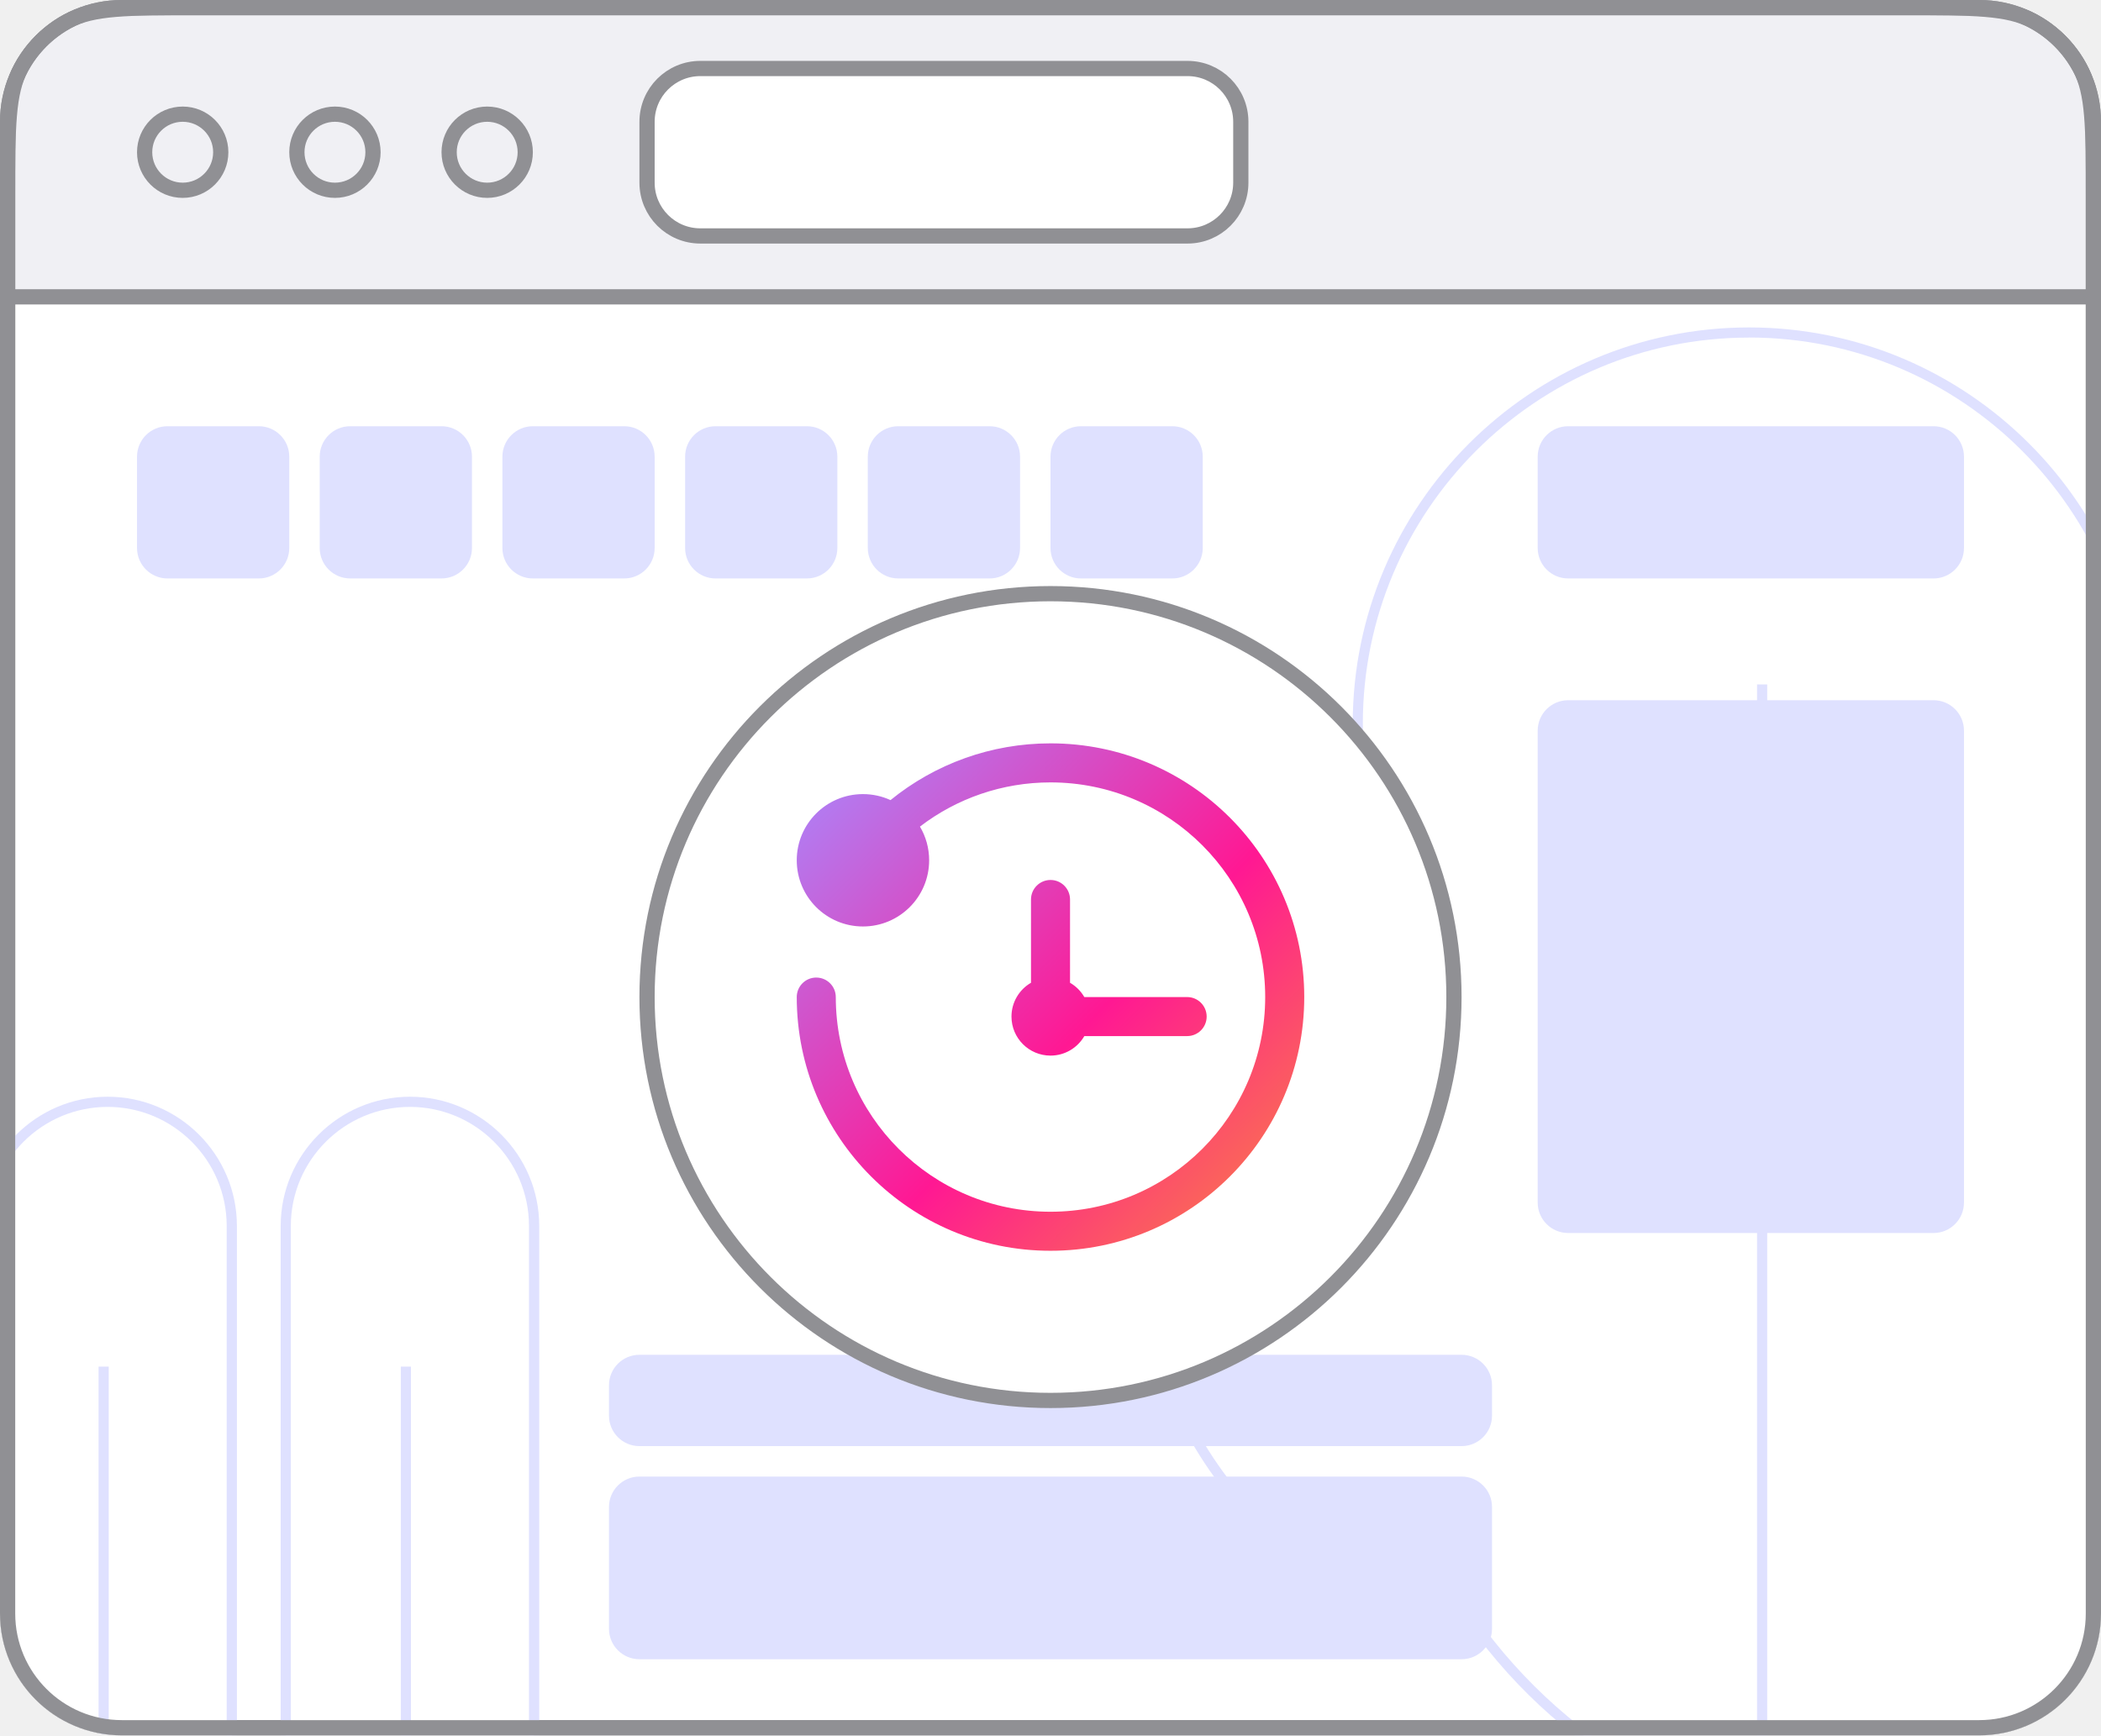
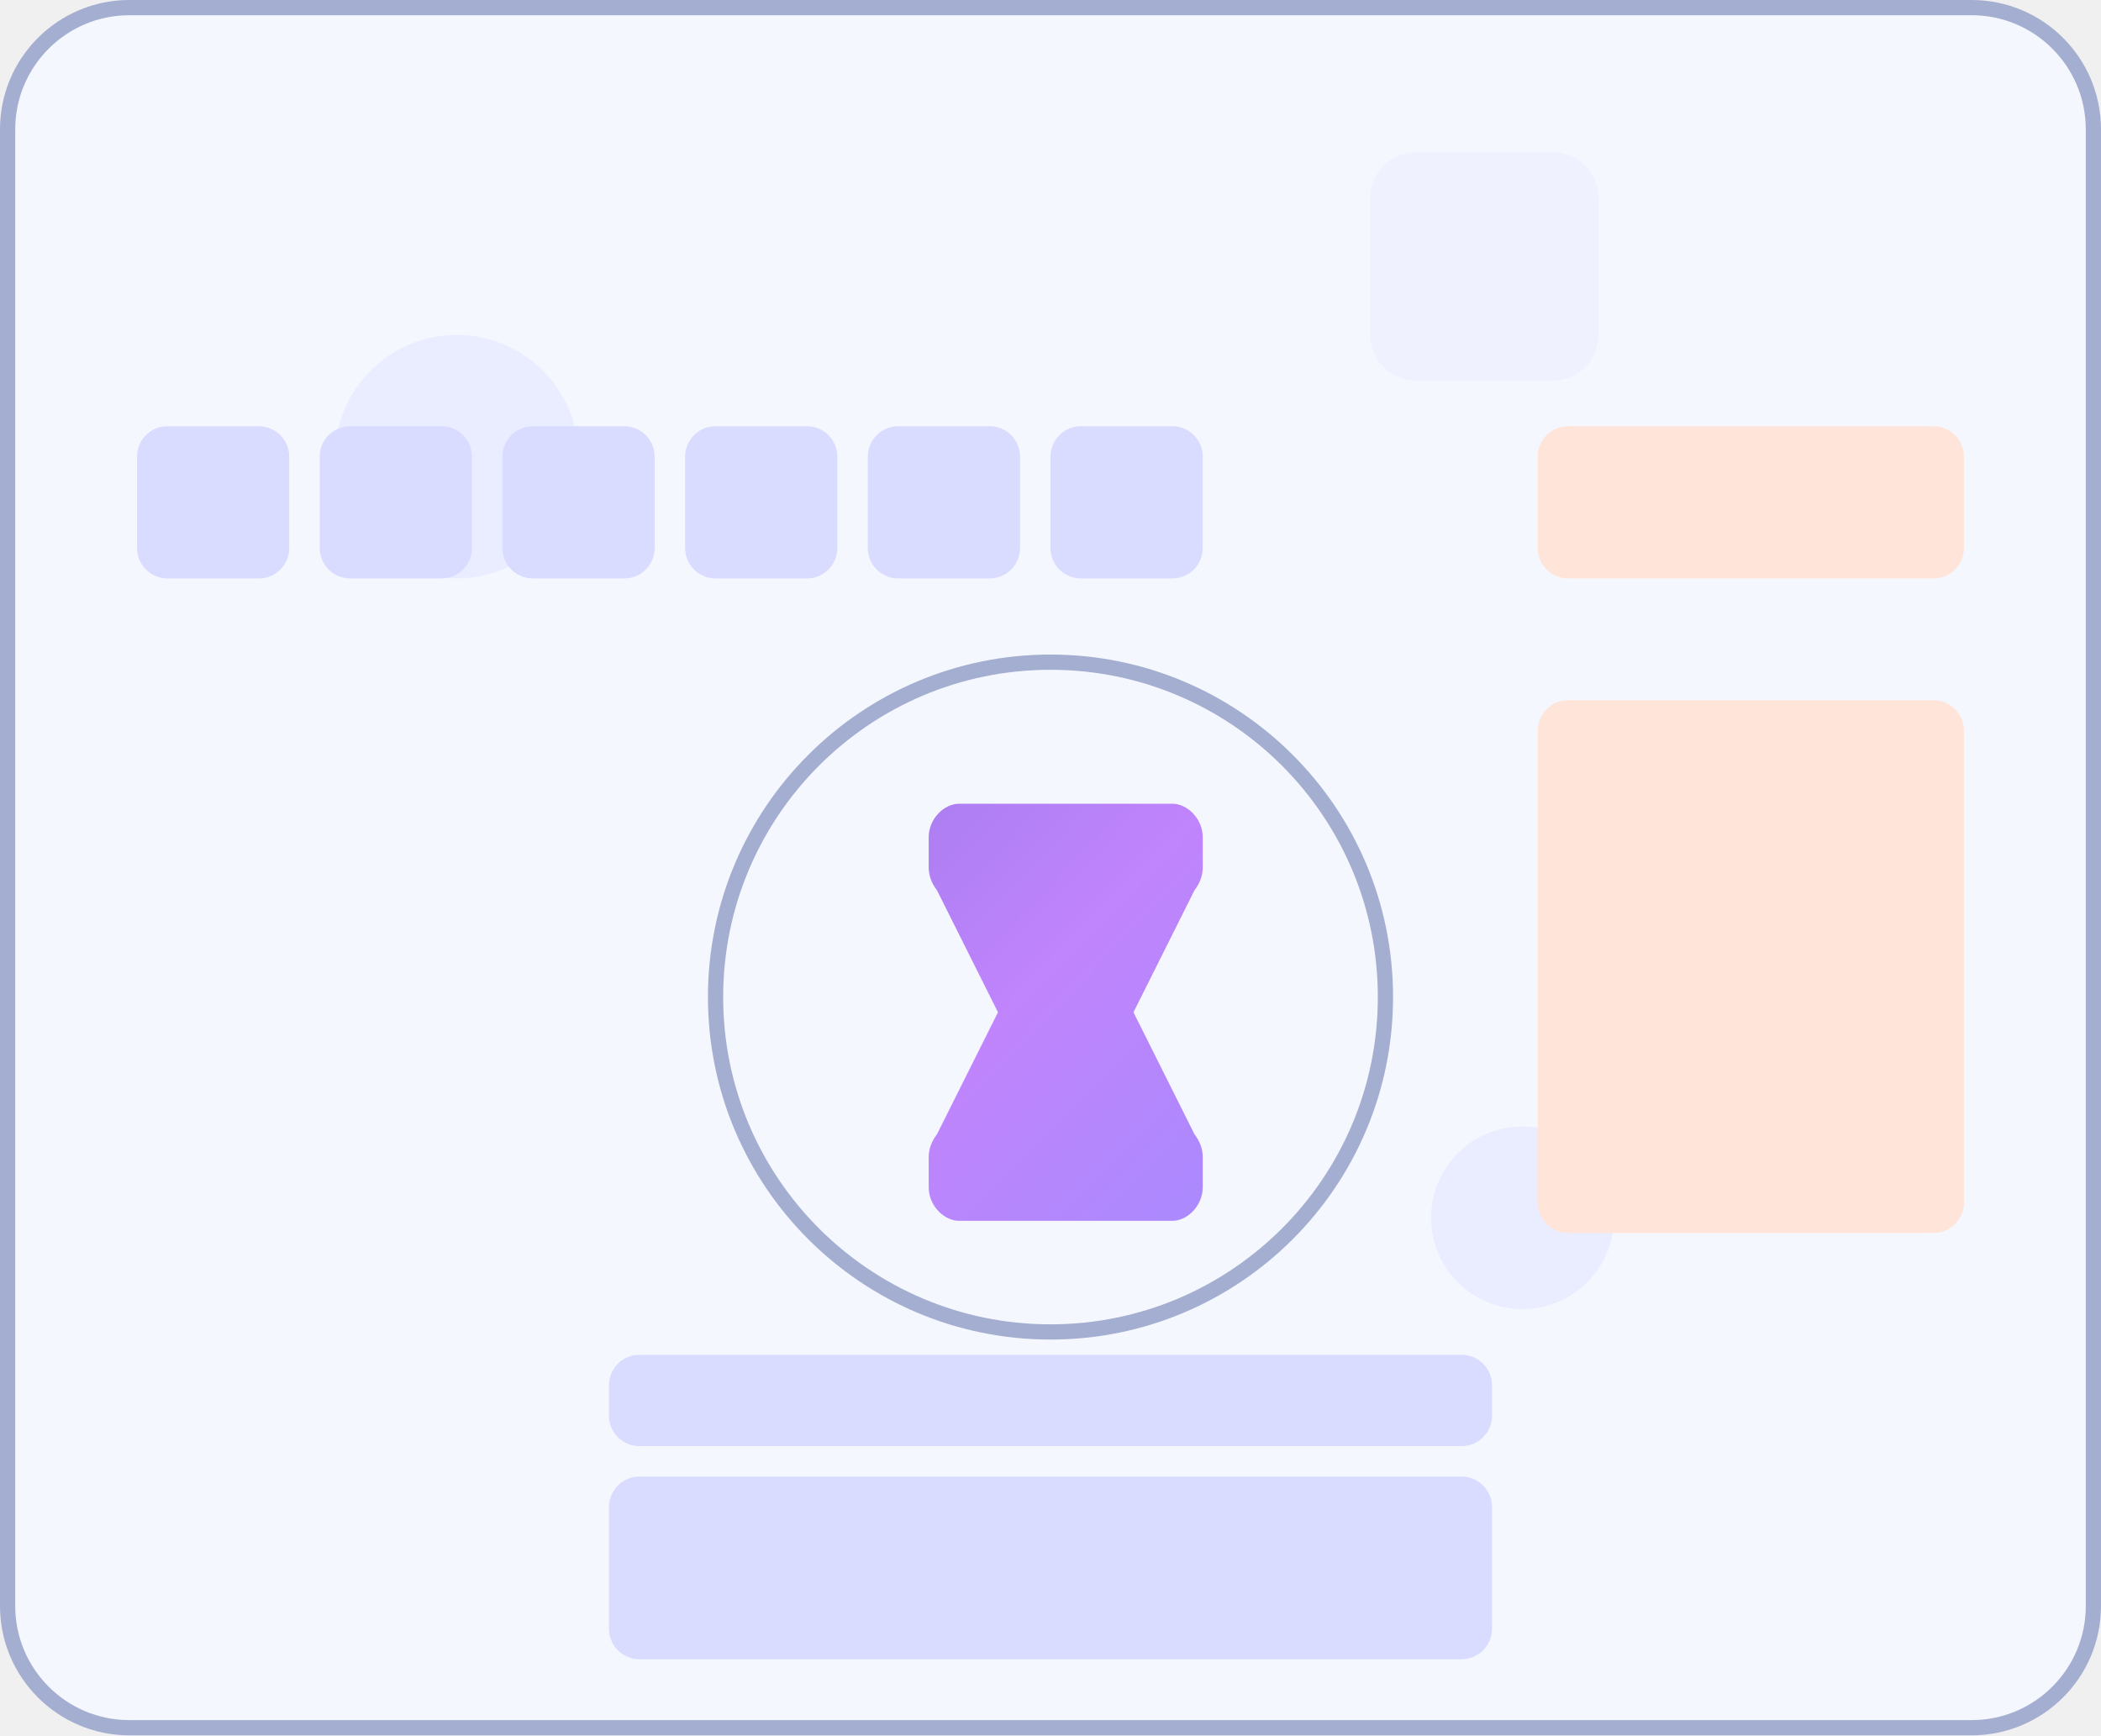
<svg xmlns="http://www.w3.org/2000/svg" fill="none" viewBox="0 0 138 114">
  <g clip-path="url(#a)">
-     <rect x=".5" y=".5" width="137" height="113" rx="7.5" fill="#fff" stroke="#909094" />
-     <path d="M139.198 55.854c.89-2.608 1.38-5.402 1.38-8.312 0-14.195-11.508-25.698-25.699-25.698-14.191 0-25.698 11.508-25.698 25.698 0 3.689.783 7.191 2.18 10.364-9.505 3.769-16.233 13.043-16.233 23.892 0 12.985 9.63 23.713 22.134 25.45 6.234 8.281 16.144 13.634 27.305 13.634 18.863 0 34.153-15.29 34.153-34.153 0-13.63-7.983-25.391-19.526-30.869l.004-.004Z" fill="#fff" />
-     <path d="M124.571 121.215c-10.889 0-20.901-4.975-27.487-13.657-12.713-1.833-22.285-12.882-22.285-25.761 0-10.627 6.319-20.038 16.127-24.074-1.375-3.231-2.074-6.653-2.074-10.181 0-14.355 11.676-26.032 26.032-26.032 14.355 0 26.032 11.677 26.032 26.032 0 2.768-.441 5.505-1.304 8.139 11.828 5.74 19.451 17.893 19.451 31.043 0 19.02-15.473 34.487-34.487 34.487l-.005.004Zm-9.692-99.038c-13.986 0-25.364 11.378-25.364 25.365 0 3.547.725 6.991 2.154 10.226l.138.316-.32.129c-9.732 3.858-16.024 13.118-16.024 23.58 0 12.589 9.394 23.389 21.849 25.115l.138.018.085.111c6.457 8.58 16.314 13.502 27.038 13.502 18.65 0 33.82-15.175 33.82-33.82 0-12.994-7.592-24.995-19.335-30.571l-.267-.129.098-.28c.903-2.648 1.361-5.407 1.361-8.201 0-13.986-11.378-25.365-25.364-25.365l-.005.004Z" fill="#DFE1FF" />
-     <path d="M116.076 44.961h-.667V176.715h.667V44.961Z" fill="#DFE1FF" />
-     <path d="M31.621 118.75h-9.394c-1.909 0-3.458-1.549-3.458-3.458V80.543c0-4.499 3.653-8.157 8.157-8.157 4.499 0 8.157 3.653 8.157 8.157v34.749c0 1.909-1.549 3.458-3.458 3.458h-.004Z" fill="#fff" />
-     <path d="M31.621 119.079h-9.394c-2.091 0-3.791-1.7-3.791-3.791V80.538c0-4.681 3.809-8.491 8.491-8.491s8.491 3.809 8.491 8.491v34.75c0 2.091-1.7 3.791-3.791 3.791h-.004Zm-4.695-46.364c-4.312 0-7.823 3.507-7.823 7.823v34.75c0 1.722 1.402 3.124 3.124 3.124h9.394c1.722 0 3.124-1.402 3.124-3.124V80.538c0-4.312-3.506-7.823-7.823-7.823h.004Z" fill="#DFE1FF" />
-     <path d="M26.993 89.776h-.667v49.078h.667V89.776Z" fill="#DFE1FF" />
-     <path d="M11.765 118.75H2.372c-1.909 0-3.458-1.549-3.458-3.458V80.543c0-4.499 3.653-8.157 8.157-8.157 4.499 0 8.157 3.653 8.157 8.157v34.749c0 1.909-1.548 3.458-3.458 3.458h-.004Z" fill="#fff" />
-     <path d="M11.766 119.079H2.372c-2.091 0-3.791-1.7-3.791-3.791V80.538c0-4.681 3.809-8.491 8.49-8.491 4.681 0 8.49 3.809 8.49 8.491v34.75c0 2.091-1.7 3.791-3.791 3.791h-.004ZM7.071 72.715c-4.312 0-7.823 3.507-7.823 7.823v34.75c0 1.722 1.402 3.124 3.124 3.124h9.394c1.722 0 3.124-1.402 3.124-3.124V80.538c0-4.312-3.507-7.823-7.823-7.823h.004Z" fill="#DFE1FF" />
-     <path d="M7.142 89.776h-.667v49.078h.667V89.776Z" fill="#DFE1FF" />
-     <rect x="9" y="28" width="10" height="10" rx="2" fill="#DFE1FF" />
-     <rect x="21" y="28" width="10" height="10" rx="2" fill="#DFE1FF" />
-     <rect x="33" y="28" width="10" height="10" rx="2" fill="#DFE1FF" />
-     <rect x="45" y="28" width="10" height="10" rx="2" fill="#DFE1FF" />
-     <rect x="57" y="28" width="10" height="10" rx="2" fill="#DFE1FF" />
-     <rect x="69" y="28" width="10" height="10" rx="2" fill="#DFE1FF" />
-     <rect x="101" y="46" width="28" height="35" rx="2" fill="#DFE1FF" />
-     <rect x="40" y="97" width="58" height="12" rx="2" fill="#DFE1FF" />
-     <rect x="40" y="89" width="58" height="6" rx="2" fill="#DFE1FF" />
-     <rect x="101" y="28" width="28" height="10" rx="2" fill="#DFE1FF" />
-     <circle cx="69" cy="65.5" r="26.5" fill="#fff" stroke="#909094" />
-     <path fill-rule="evenodd" clip-rule="evenodd" d="M53.615 64.218c-.708 0-1.282.574-1.282 1.282 0 9.205 7.462 16.667 16.667 16.667 9.205 0 16.667-7.462 16.667-16.667 0-9.205-7.462-16.667-16.667-16.667-3.904 0-7.587 1.352-10.508 3.728-.552-.253-1.165-.394-1.812-.394-2.401 0-4.347 1.947-4.347 4.348 0 2.401 1.946 4.348 4.347 4.348 2.403 0 4.349-1.947 4.349-4.348 0-.808-.22-1.565-.604-2.213 2.419-1.855 5.41-2.904 8.575-2.904 7.789 0 14.102 6.314 14.102 14.103 0 7.789-6.314 14.102-14.102 14.102-7.789 0-14.103-6.314-14.103-14.102 0-.708-.574-1.282-1.282-1.282ZM77.975 65.5h-6.753c-.225-.389-.55-.714-.939-.939v-5.471c0-.708-.574-1.282-1.282-1.282-.708 0-1.282.574-1.282 1.282v5.471c-.766.443-1.282 1.272-1.282 2.221 0 1.416 1.148 2.564 2.564 2.564.949 0 1.778-.516 2.221-1.282h6.753c.708 0 1.282-.574 1.282-1.282 0-.708-.574-1.282-1.282-1.282Z" fill="url(#b)" />
-     <path d="M12.96.5h112.08c2.324 0 4.036 0 5.388.114 1.345.114 2.288.337 3.081.757 1.329.704 2.416 1.79 3.119 3.119.421.794.644 1.736.758 3.082.114 1.351.114 3.064.114 5.388v6.54H.5v-6.54c0-2.324 0-4.036.114-5.388.114-1.345.337-2.288.757-3.082.704-1.329 1.79-2.415 3.119-3.119C5.284.951 6.227.728 7.572.614 8.924.5 10.636.5 12.96.5Z" fill="#F0F0F4" stroke="#909094" />
-     <rect x="42.5" y="4.5" width="39" height="11" rx="3.5" fill="#fff" stroke="#909094" />
-     <circle cx="12" cy="10" r="2.5" stroke="#909094" />
-     <circle cx="22" cy="10" r="2.5" stroke="#909094" />
-     <circle cx="32" cy="10" r="2.5" stroke="#909094" />
-     <rect x=".5" y=".5" width="137" height="113" rx="7.5" stroke="#909094" />
+     <rect x=".5" y=".5" width="137" height="113" rx="8" fill="#F5F7FF" stroke="#A3AED0" />
+     <circle cx="30" cy="30" r="8" fill="#E0E4FF" opacity="0.5" />
+     <rect x="90" y="10" width="15" height="15" fill="#E0E4FF" opacity="0.3" rx="3" />
+     <circle cx="100" cy="80" r="6" fill="#D9DBFF" opacity="0.4" />
+     <rect x="9" y="28" width="10" height="10" rx="2" fill="#D9DBFF" />
+     <rect x="21" y="28" width="10" height="10" rx="2" fill="#D9DBFF" />
+     <rect x="33" y="28" width="10" height="10" rx="2" fill="#D9DBFF" />
+     <rect x="45" y="28" width="10" height="10" rx="2" fill="#D9DBFF" />
+     <rect x="57" y="28" width="10" height="10" rx="2" fill="#D9DBFF" />
+     <rect x="69" y="28" width="10" height="10" rx="2" fill="#D9DBFF" />
+     <rect x="101" y="28" width="28" height="10" rx="2" fill="#FFE5D9" />
+     <rect x="101" y="46" width="28" height="35" rx="2" fill="#FFE5D9" />
+     <circle cx="69" cy="65.5" r="22" fill="#F5F7FF" stroke="#A3AED0" />
+     <path d="M61 55c0-1.2 1-2.2 2-2.2h14c1 0 2 1 2 2.2v2c0 0.6-0.25 1.1-0.55 1.5l-4 8 4 8c0.3 0.4 0.55 0.9 0.55 1.5v2c0 1.2-1 2.2-2 2.2H63c-1 0-2-1-2-2.2v-2c0-0.6 0.25-1.1 0.55-1.5l4-8-4-8c-0.3-0.4-0.55-0.9-0.55-1.5v-2z" fill="url(#b)" />
+     <rect x="40" y="97" width="58" height="12" rx="2" fill="#D9DBFF" />
+     <rect x="40" y="89" width="58" height="6" rx="2" fill="#D9DBFF" />
  </g>
  <defs>
    <linearGradient id="b" x1="83.935" y1="79.863" x2="52.303" y2="48.865" gradientUnits="userSpaceOnUse">
-       <stop offset=".026" stop-color="#FA7250" />
-       <stop offset=".401" stop-color="#FF1893" />
-       <stop offset=".995" stop-color="#A78AFF" />
+       <stop offset="0" stop-color="#A78AFF" />
+       <stop offset="0.5" stop-color="#C084FC" />
+       <stop offset="1" stop-color="#9F7AEA" />
    </linearGradient>
    <clipPath id="a">
      <rect width="138" height="114" rx="8" fill="#fff" />
    </clipPath>
  </defs>
</svg>
